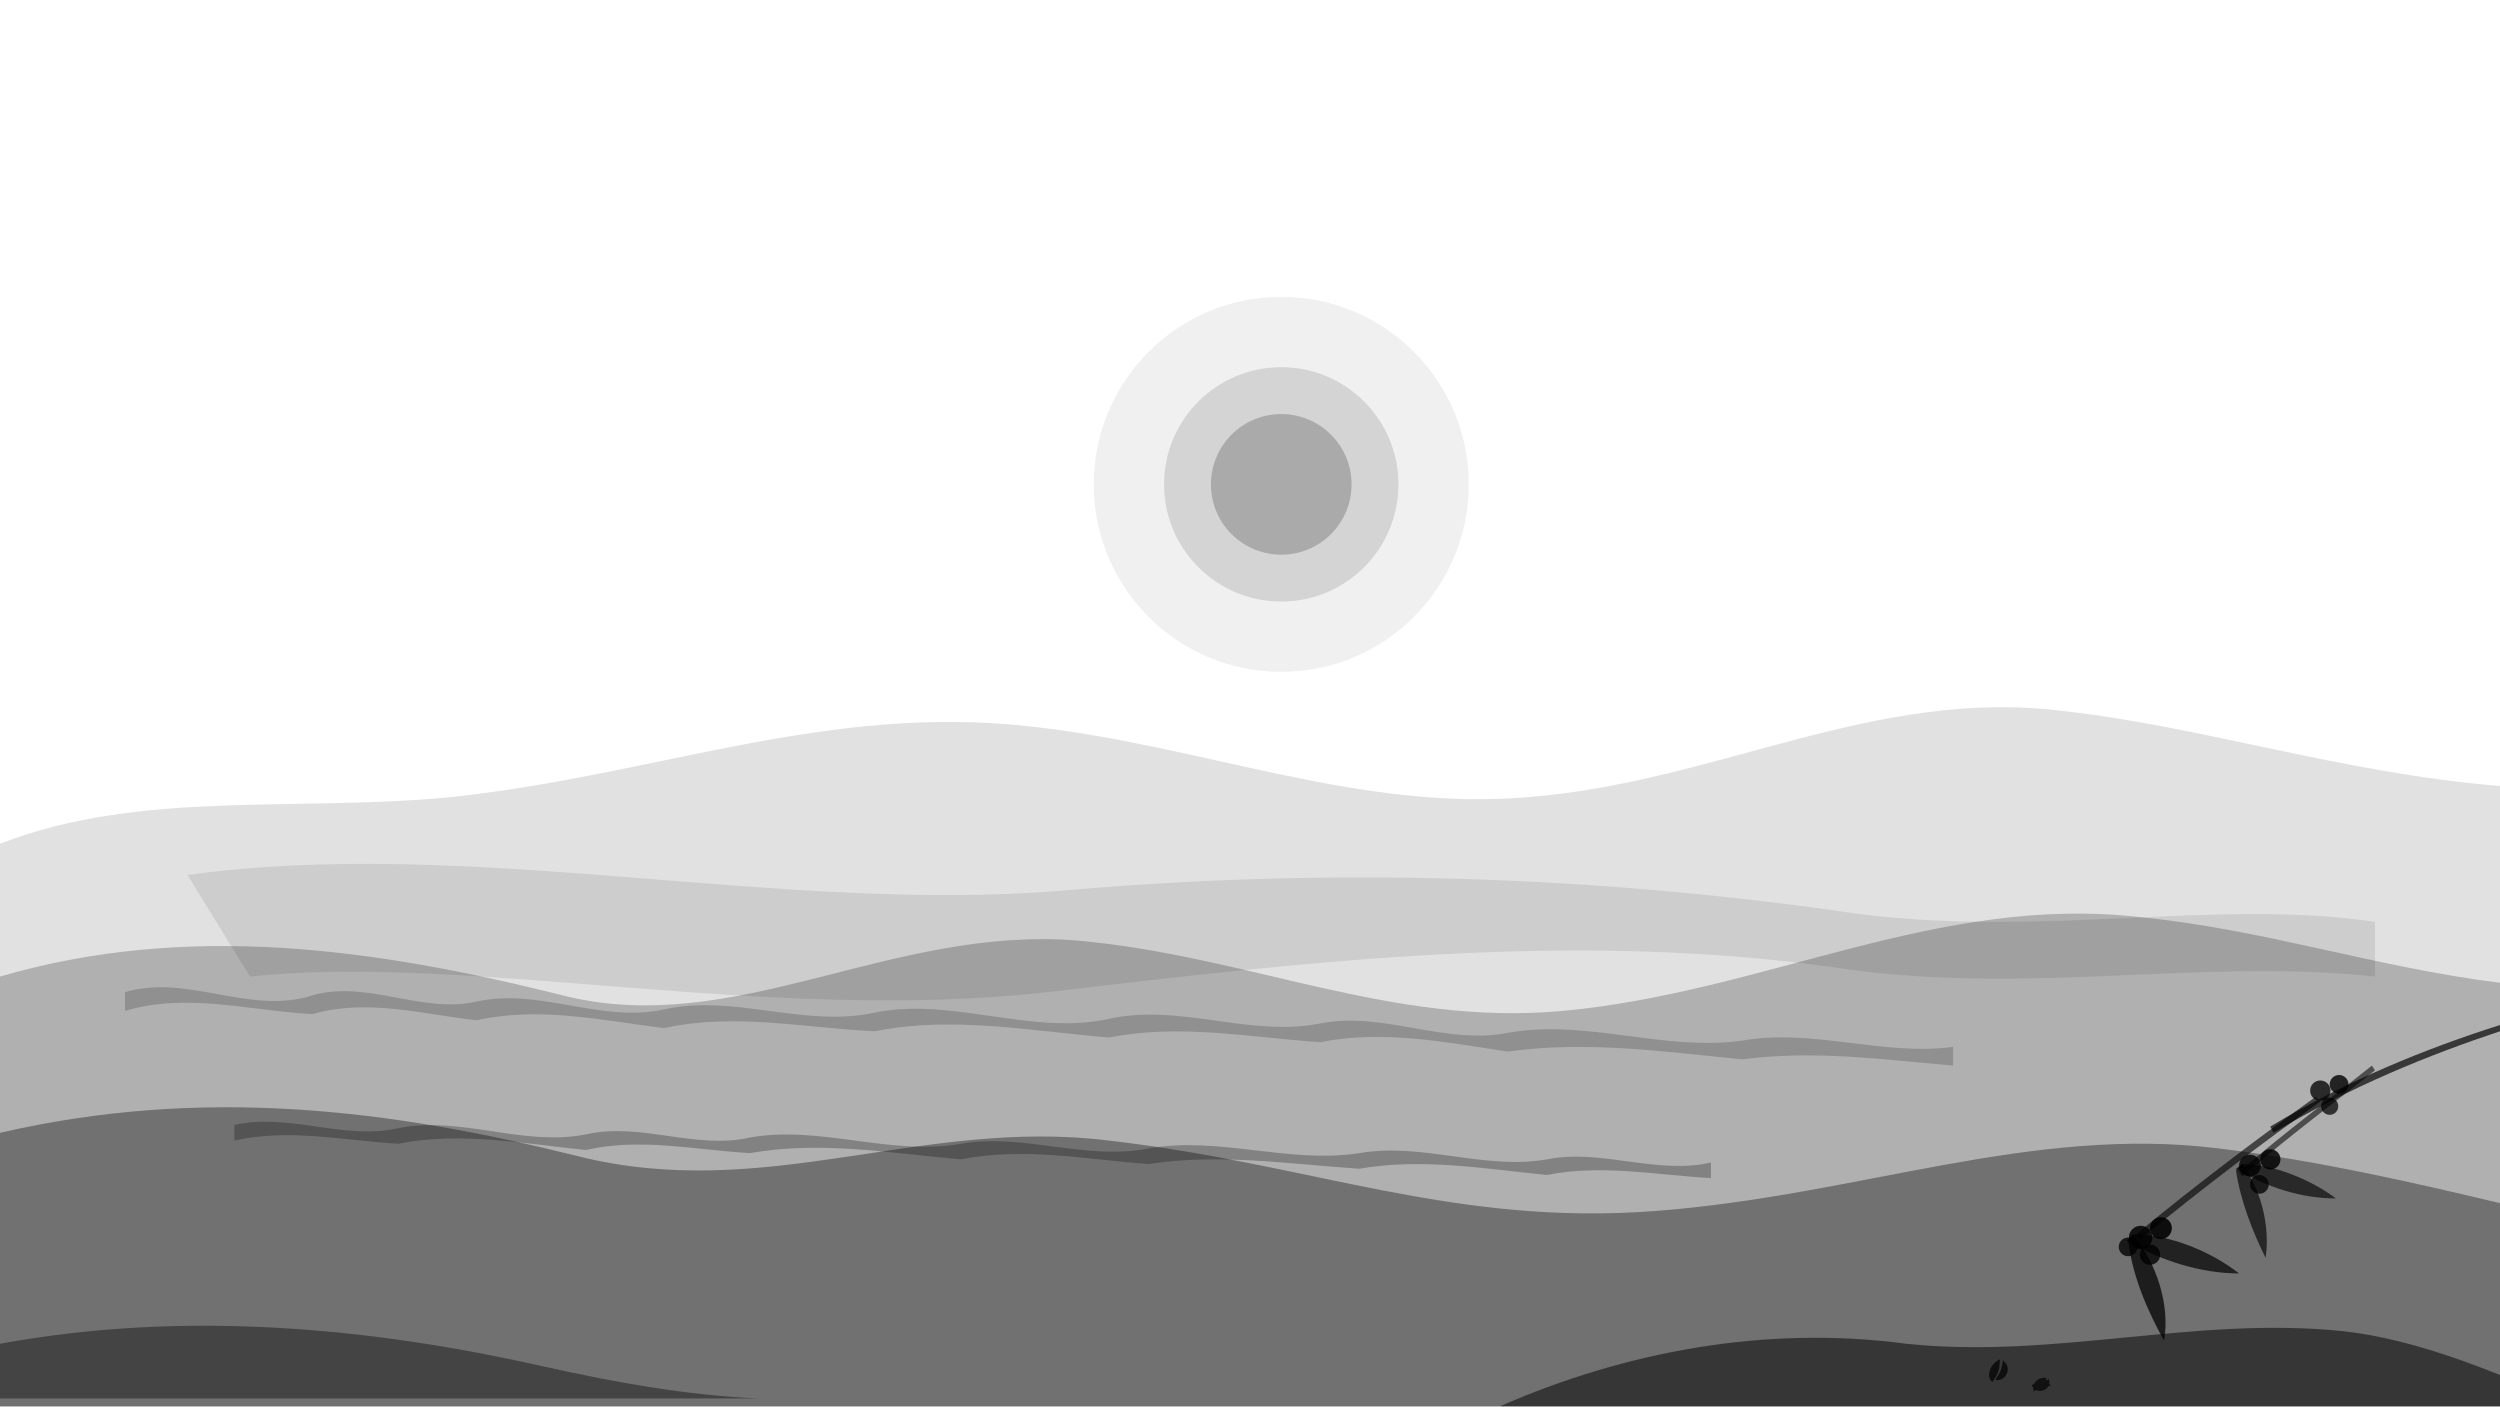
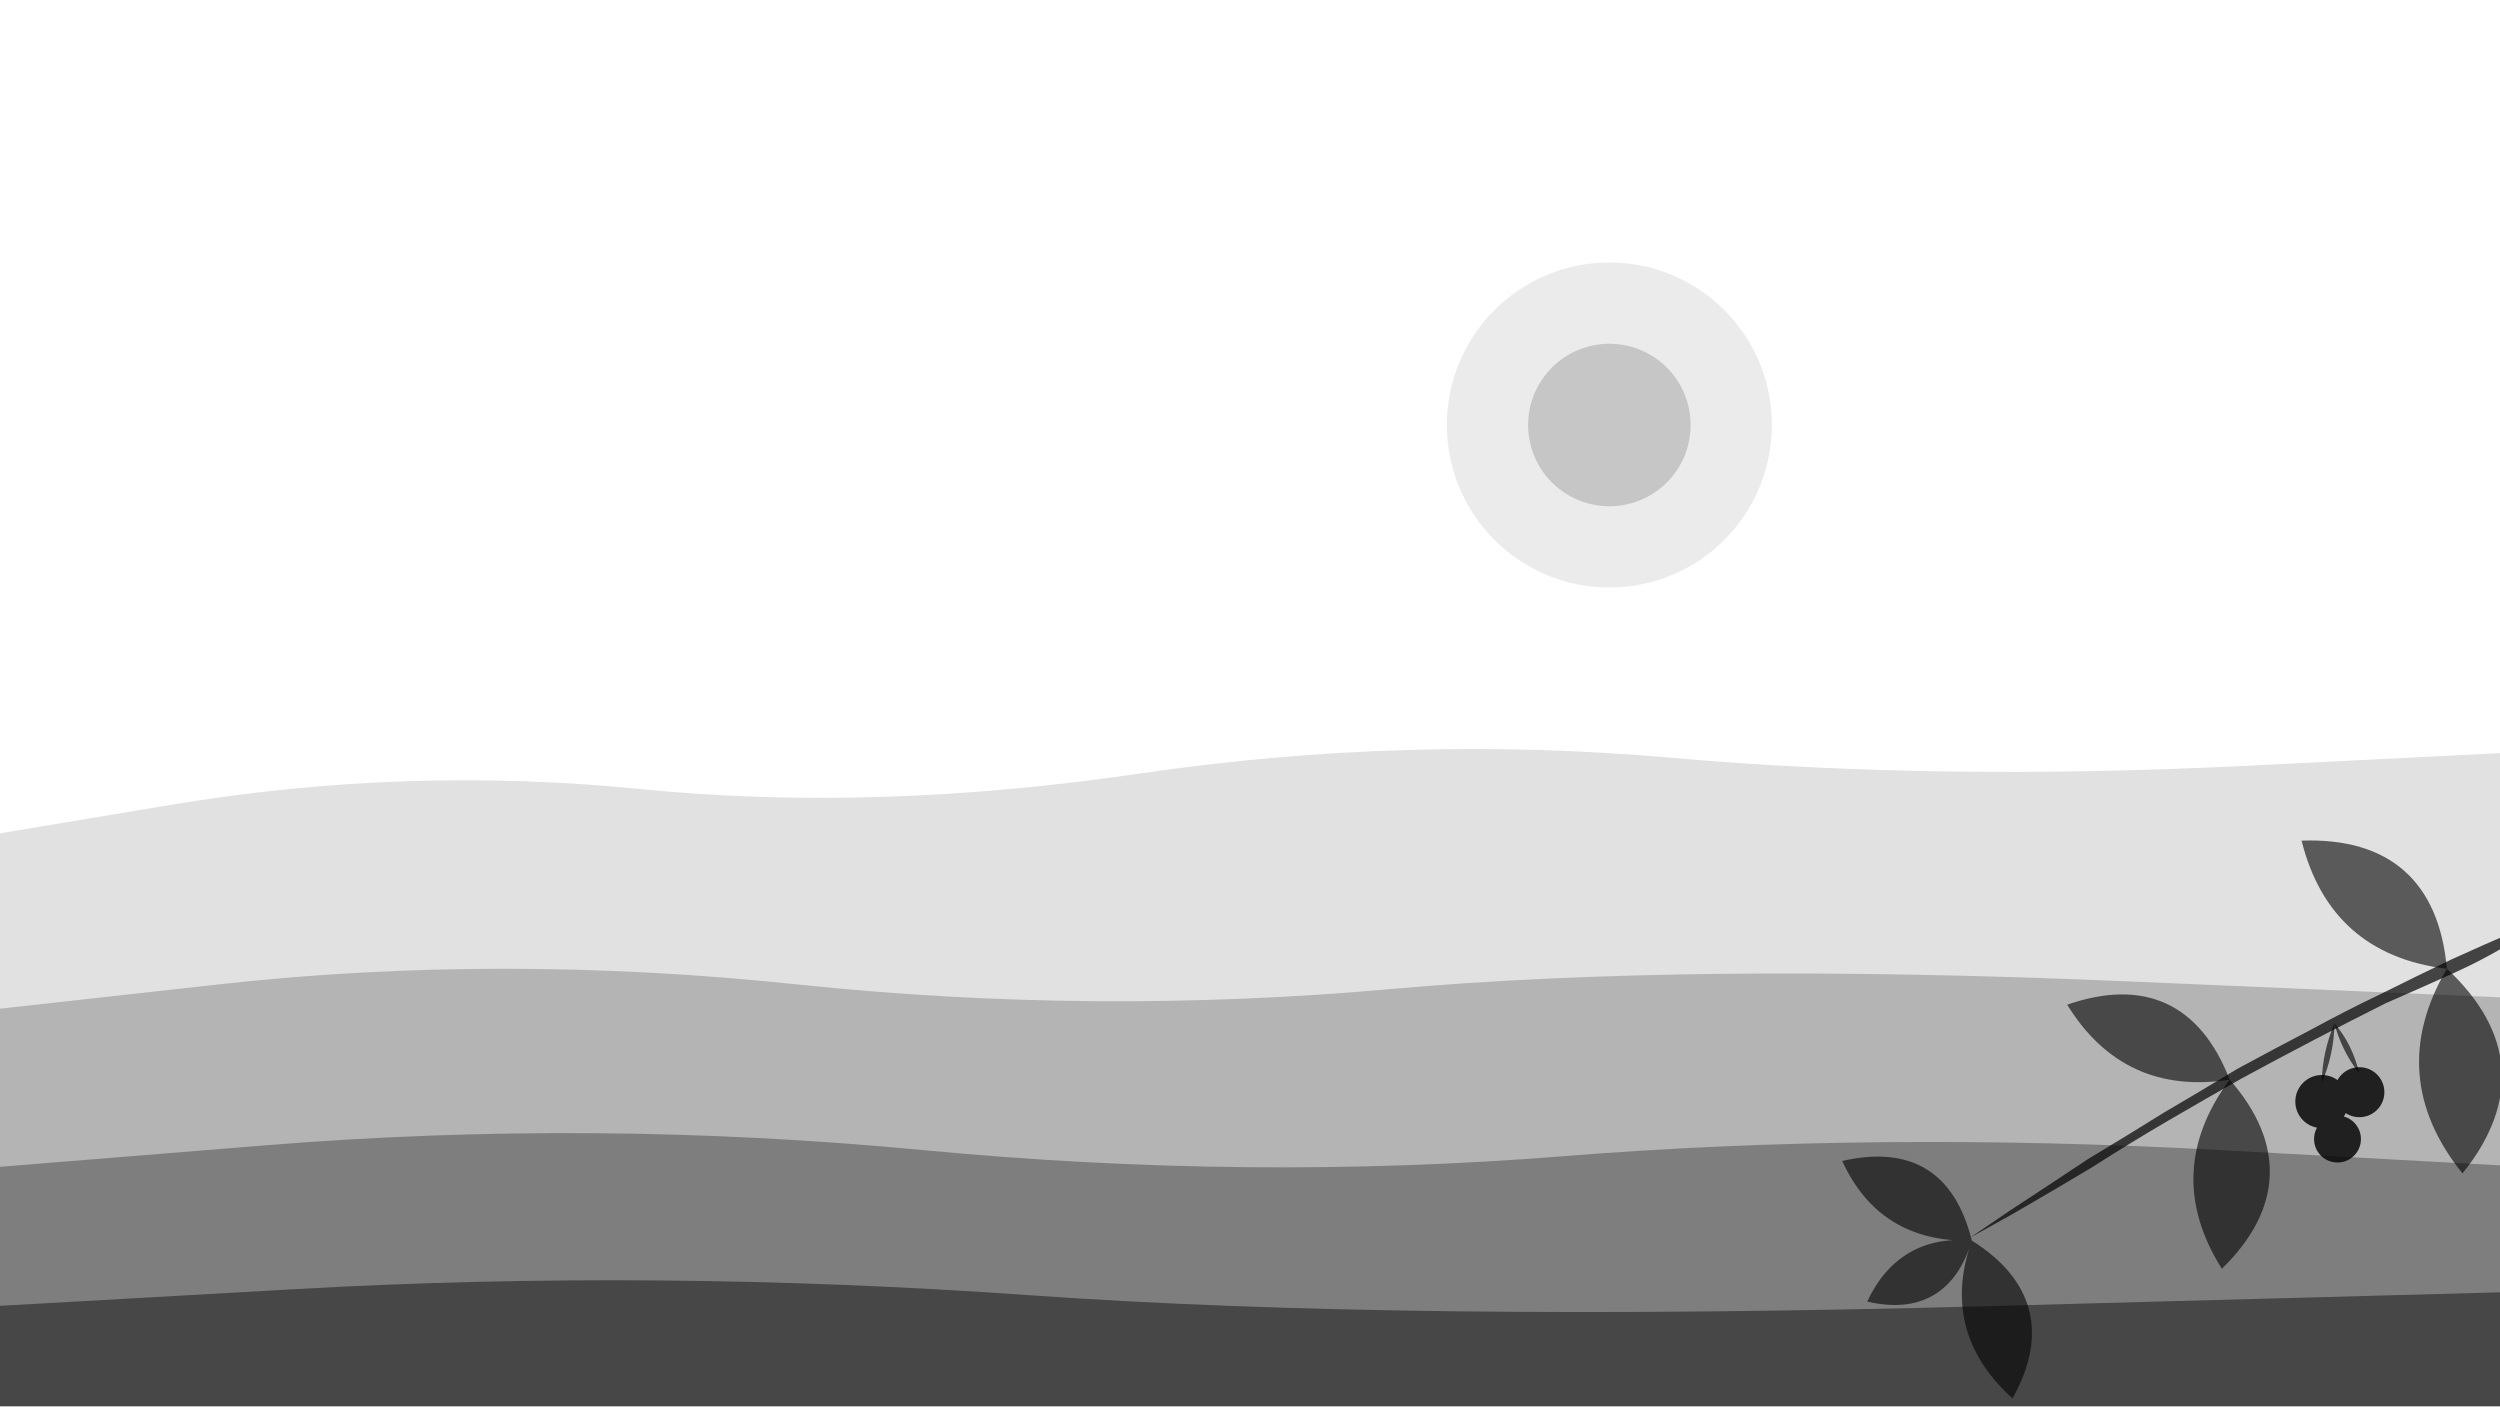
<svg xmlns="http://www.w3.org/2000/svg" viewBox="0 0 1600 900" fill="#000">
-   <circle opacity=".06" cx="820" cy="310" r="120" />
-   <circle opacity=".12" cx="820" cy="310" r="75" />
-   <circle opacity=".20" cx="820" cy="310" r="45" />
-   <path opacity=".12" d="M0 540c90-35 190-20 290-30 130-14 240-60 370-45 110 12 210 55 320 45 120-10 220-70 340-55 90 10 180 40 280 48v497H0Z" />
-   <path opacity=".09" d="M120 560c180-25 380 25 560 10 170-15 340-10 510 15 120 15 230-10 330 5v35c-110-12-220 12-340-5-170-25-340-5-510 15-180 20-370-25-510-10Z" />
-   <path opacity=".22" d="M0 625c120-35 240-18 360 12 110 28 210-45 330-35 110 10 200 55 310 45 130-12 240-75 370-60 80 8 150 32 230 42v271H0Z" />
-   <path opacity=".18" d="M80 635c40-12 80 15 120 2 35-10 70 12 105 4 40-9 80 14 120 5 45-10 90 12 135 2 50-10 100 15 150 4 45-10 90 12 135 3 40-8 80 14 120 6 50-9 100 12 150 5 45-8 90 10 135 4v12c-45-4-90-10-135-4-50-5-100-12-150-5-40-6-80-14-120-6-45-3-90-12-135-3-50-4-100-14-150-4-45-2-90-12-135-2-40-5-80-14-120-5-35-4-70-14-105-4-40-2-80-14-120-2Z" />
-   <path opacity=".36" d="M0 725c130-30 250-15 370 15 120 30 220-25 340-10 130 15 220 55 350 45 130-10 240-55 360-40 65 8 125 22 180 35v130H0Z" />
-   <path opacity=".26" d="M150 720c35-8 70 10 105 2 40-8 80 12 120 4 35-8 70 10 105 2 45-8 90 12 135 4 40-7 80 11 120 3 45-8 90 10 135 3 40-7 80 11 120 4 35-7 70 10 105 2v10c-35-2-70-9-105-2-40-4-80-11-120-4-45-3-90-10-135-3-40-3-80-11-120-3-45-4-90-12-135-4-35-2-70-10-105-2-40-4-80-12-120-4-35-2-70-10-105-2Z" />
-   <path opacity=".52" d="M960 900c80-35 170-52 260-40 95 10 185-18 280-8 35 4 70 16 100 28v20H960Z" />
-   <path opacity=".40" d="M0 860c120-22 240-10 350 15 45 10 90 18 135 20H0Z" />
-   <path opacity=".68" d="M1600 660c-45 15-95 35-145 65l-2-4c50-30 100-50 147-65Z" />
-   <path opacity=".62" d="M1485 705c-35 25-75 55-115 88l-3-3c40-33 80-63 115-88Z" />
-   <path opacity=".56" d="M1520 685c-25 20-55 42-85 68l-2-3c30-26 60-48 85-68Z" />
-   <path opacity=".74" d="M1365 790c15 18 24 45 20 68-10-18-20-40-23-64Z" />
-   <path opacity=".70" d="M1365 790c24 0 50 11 68 25-24 0-50-8-72-21Z" />
-   <path opacity=".66" d="M1435 745c12 16 18 40 15 60-8-16-16-36-19-56Z" />
-   <path opacity=".64" d="M1435 745c20 0 44 10 60 22-22 0-44-7-64-19Z" />
-   <circle opacity=".84" cx="1370" cy="792" r="7.5" />
-   <circle opacity=".88" cx="1383" cy="786" r="7" />
-   <circle opacity=".80" cx="1376" cy="803" r="6.5" />
-   <circle opacity=".78" cx="1362" cy="798" r="6" />
-   <circle opacity=".80" cx="1440" cy="746" r="7" />
-   <circle opacity=".84" cx="1453" cy="742" r="6.5" />
-   <circle opacity=".76" cx="1446" cy="758" r="6" />
-   <circle opacity=".76" cx="1485" cy="698" r="6.5" />
-   <circle opacity=".80" cx="1497" cy="694" r="6" />
-   <circle opacity=".72" cx="1491" cy="708" r="5.5" />
-   <path opacity=".72" d="M1280 870c-3 1.2-5.5 4-6.5 7-1 3-.5 6 1.6 7.5 1.2-1.8 2.6-3.8 3.5-6 .8-2 1.1-4 1.2-6.2zm1.8.8c-.2 2.2-.6 4.4-1.4 6.4-1 2.2-2.3 4.2-3.5 6 2.7.5 5.6-.8 7-3.2 1.5-2.3 1.4-5.4-.2-7.5-.6-.8-1.2-1.4-1.9-1.7z" />
-   <path opacity=".68" d="M1310 882c-2.5-.6-5 .1-6.8 1.8-1.8 1.8-2.4 4.5-1.5 6.8 1.5-1.2 3.3-2.2 5.2-2.8 1.8-.6 3.6-.8 5.5-.6-.6-1.8-1.9-3.2-3.5-3.8zm1 1.2c-1.9-.2-3.8 0-5.5.6-1.9.6-3.7 1.6-5.2 2.8 1 2.2 3.1 3.7 5.5 3.6 2.4 0 4.7-1.6 5.5-3.9.6-1.7.3-3.4-.3-4.4z" />
+   <circle opacity=".08" cx="1030" cy="272" r="104" />
+   <circle opacity=".16" cx="1030" cy="272" r="52" />
+   <path opacity=".12" d="M0 540L-40 540Q-40 540 110 515Q260 490 410 505Q560 520 730 495Q900 470 1070 485Q1240 500 1440 490T1640 480L1600 480V900H0Z" />
+   <path opacity=".2" d="M0 650L-40 650Q-40 650 140 630Q320 610 510 630Q700 650 890 633Q1080 616 1360 628T1640 640L1600 640V900H0Z" />
+   <path opacity=".3" d="M0 750L-40 750Q-40 750 170 733Q380 716 590 736Q800 756 1000 740Q1200 724 1420 736T1640 748L1600 748V900H0Z" />
+   <path opacity=".44" d="M0 838L-40 838Q-40 838 190 825Q420 812 660 829Q900 846 1270 836T1640 826L1600 826V900H0Z" />
+   <path opacity=".7" d="M1614 599Q1634 586 1634 586Q1634 586 1612 595Q1591 604 1569 614Q1546 625 1524 636Q1501 647 1479 659Q1456 671 1432 684Q1409 698 1385 712Q1361 727 1336 742Q1312 758 1286 775Q1261 792 1261 792Q1261 792 1288 777Q1314 762 1339 747Q1364 731 1388 717Q1412 703 1435 690Q1459 677 1482 665Q1505 653 1527 642Q1550 632 1572 622Q1594 612 1614 599Z" />
+   <path opacity=".6" d="M1566 620C1609 660 1613 705 1576 751C1543 710 1539 666 1566 620ZM1566 620C1516 614 1485 586 1473 538C1529 536 1561 564 1566 620ZM1427 691C1463 732 1461 774 1422 812C1396 771 1398 730 1427 691ZM1427 691C1382 698 1347 682 1323 643C1372 626 1408 642 1427 691ZM1262 794C1302 819 1311 854 1288 895C1257 867 1248 833 1262 794ZM1262 794C1223 795 1195 778 1179 743C1223 733 1251 750 1262 794ZM1262 794C1252 827 1229 841 1195 833C1208 805 1231 791 1262 794Z" />
+   <path opacity=".62" d="M1494 655C1494 668 1491 681 1486 693C1486 680 1489 667 1494 655ZM1494 655C1502 664 1507 675 1510 687C1502 677 1497 666 1494 655Z" />
+   <path opacity=".82" d="M1469 705A17 17 0 1 1 1503 705A17 17 0 1 1 1469 705ZM1494 699A16 16 0 1 1 1526 699A16 16 0 1 1 1494 699ZM1481 729A15 15 0 1 1 1511 729A15 15 0 1 1 1481 729Z" />
</svg>
